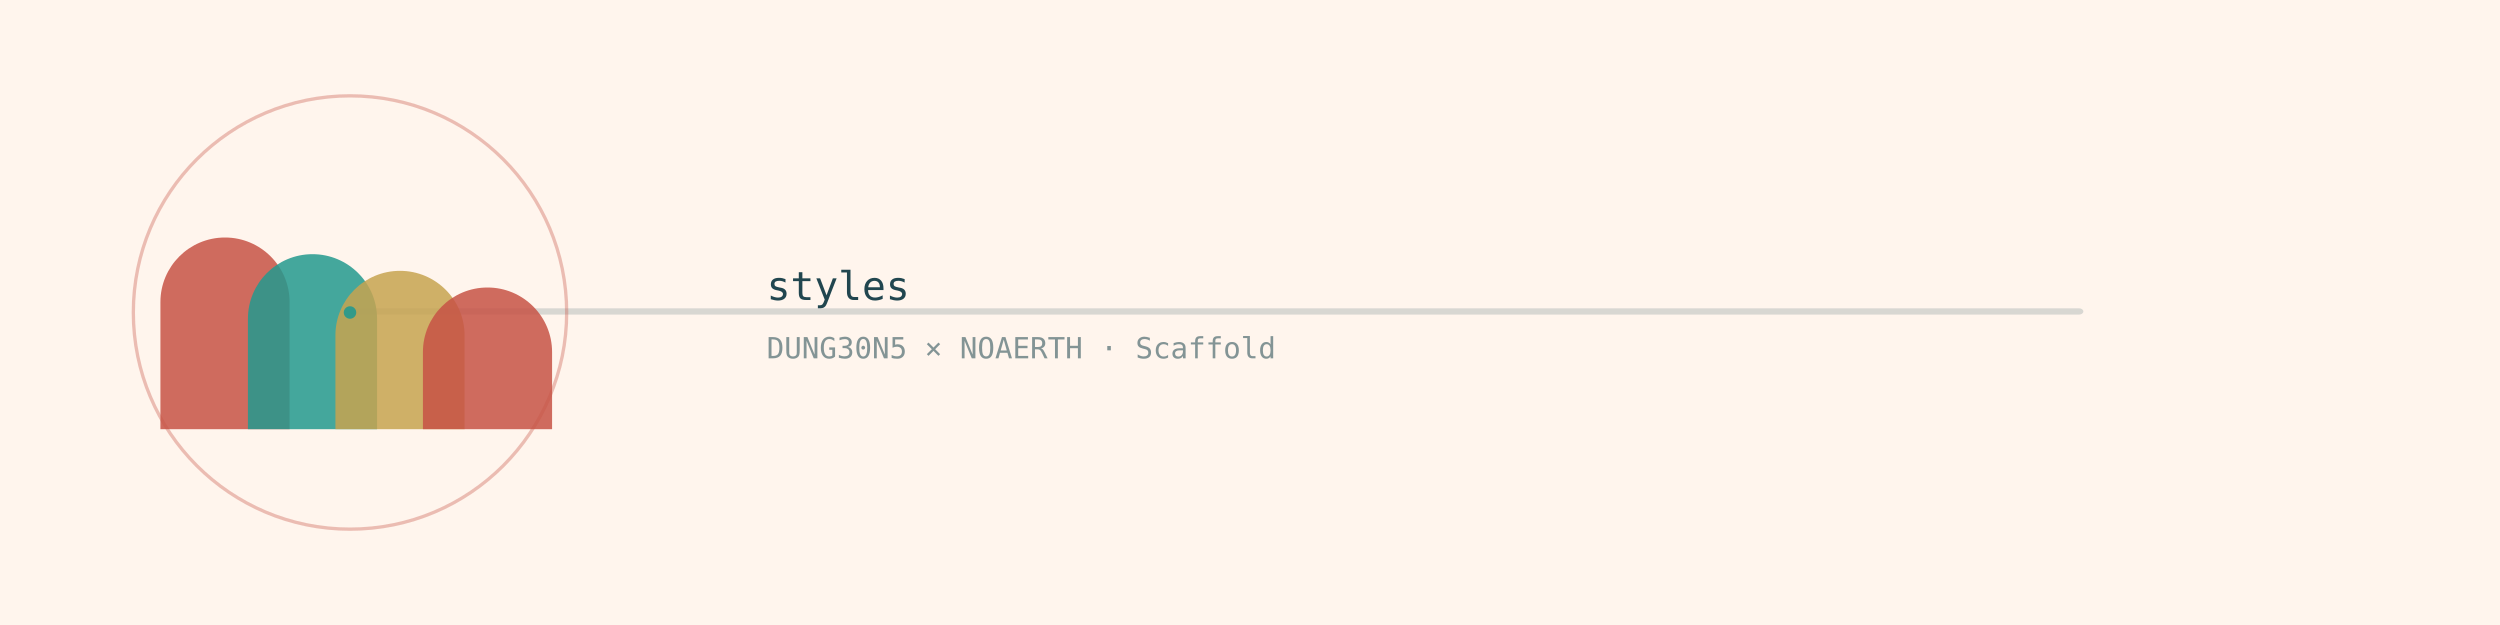
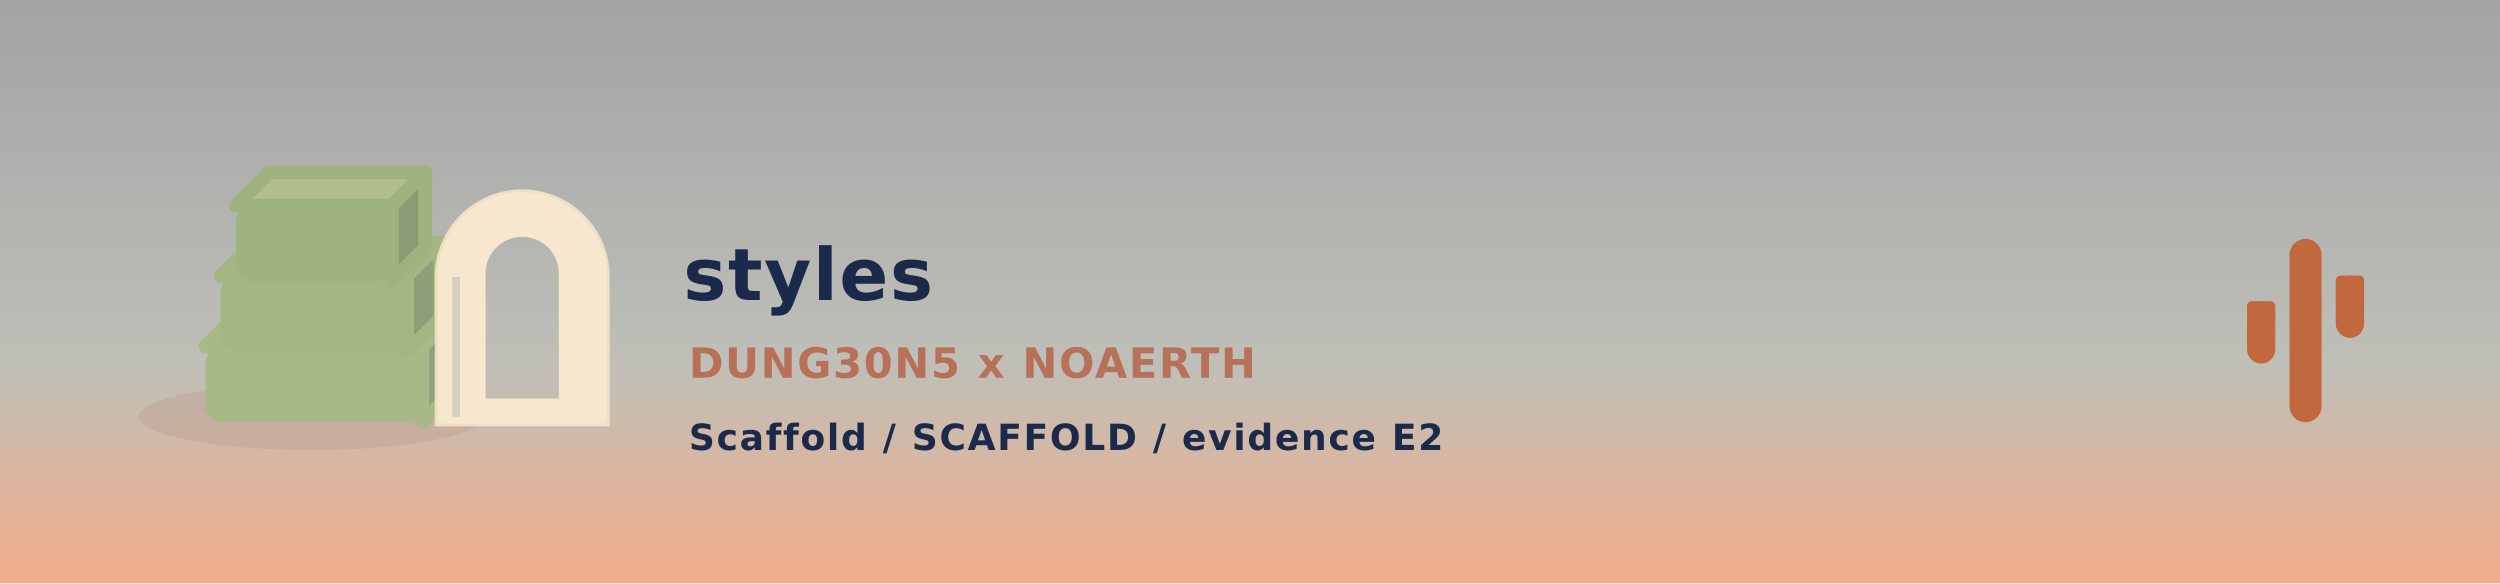
- <svg xmlns="http://www.w3.org/2000/svg" viewBox="0 0 1200 300" width="1200" height="300" role="img" aria-label="styles identity object">
-   <rect width="1200" height="300" fill="#fff5ed" />
-   <defs>
-     <linearGradient id="gft" x1="0" y1="0" x2="1" y2="1">
-       <stop offset="0%" stop-color="#c75346" />
-       <stop offset="100%" stop-color="#24998e" />
-     </linearGradient>
-   </defs>
-   <rect x="168.00" y="148.00" width="832.00" height="3.00" rx="2.00" fill="rgba(9,52,63,0.160)" opacity="1.00" />
-   <path d="M77.00,206.00 L77.00,145.00 A31.00,31.00 0 0 1 139.00,145.00 L139.00,206.00 Z" fill="rgba(199,83,70,0.850)" opacity="1.00" />
-   <path d="M119.00,206.00 L119.00,153.00 A31.00,31.00 0 0 1 181.00,153.00 L181.00,206.00 Z" fill="rgba(36,153,142,0.850)" opacity="1.00" />
-   <path d="M161.00,206.00 L161.00,161.00 A31.00,31.00 0 0 1 223.00,161.00 L223.00,206.00 Z" fill="rgba(199,163,80,0.850)" opacity="1.00" />
-   <path d="M203.00,206.00 L203.00,169.00 A31.00,31.00 0 0 1 265.00,169.00 L265.00,206.00 Z" fill="rgba(199,83,70,0.850)" opacity="1.00" />
+ <svg xmlns="http://www.w3.org/2000/svg" width="900" height="210" viewBox="0 0 900 210" role="img" aria-label="styles - identity object">
+   <linearGradient id="skyf" x1="0" y1="0" x2="0" y2="1">
+     <stop offset="0" stop-color="#a1a4a4" />
+     <stop offset="0.62" stop-color="#bfbfb8" />
+     <stop offset="1" stop-color="#f3ad8a" />
+   </linearGradient>
+   <rect width="900" height="210" fill="url(#skyf)" />
+   <rect x="0" y="352" width="900" height="-142" fill="#e9cda3" />
+   <rect x="0" y="352" width="900" height="3" fill="#ebd1a9" />
+   <ellipse cx="112" cy="150" rx="62" ry="12" fill="rgba(138,90,68,0.11)" />
  <g>
-     <circle cx="168.00" cy="150.00" r="104.00" fill="none" stroke="rgba(199,83,70,0.350)" stroke-width="1.60" opacity="1.00" />
-     <animate attributeName="opacity" values="0.25;1.0;0.25" dur="13.3s" begin="0s" repeatCount="indefinite" />
+     <path d="M74,124.67 L152,124.67 L164,112.67 L86,112.67 Z" fill="#bac297" stroke="#a9b887" stroke-width="5" stroke-linejoin="round" />
+     <path d="M152,124.67 L164,112.67 L164,140 L152,152 Z" fill="#91a07d" stroke="#a9b887" stroke-width="5" stroke-linejoin="round" />
+     <rect x="74" y="124.67" width="78" height="27.33" rx="6" fill="#a9b887" />
+     <path d="M79.46,99.33 L146.54,99.33 L158.54,87.33 L91.46,87.33 Z" fill="#b6c193" stroke="#a4b682" stroke-width="5" stroke-linejoin="round" />
+     <path d="M146.54,99.33 L158.54,87.33 L158.54,114.67 L146.54,126.67 Z" fill="#8d9e78" stroke="#a4b682" stroke-width="5" stroke-linejoin="round" />
+     <rect x="79.46" y="99.33" width="67.08" height="27.33" rx="6" fill="#a4b682" />
+     <path d="M84.92,74 L141.08,74 L153.08,62 L96.92,62 Z" fill="#b3be90" stroke="#a0b37e" stroke-width="5" stroke-linejoin="round" />
+     <path d="M141.08,74 L153.08,62 L153.08,89.33 L141.08,101.33 Z" fill="#899c75" stroke="#a0b37e" stroke-width="5" stroke-linejoin="round" />
+     <rect x="84.92" y="74" width="56.16" height="27.33" rx="6" fill="#a0b37e" />
+     <animate attributeName="opacity" values="0.72;1;0.72" dur="6s" begin="0s" repeatCount="indefinite" />
  </g>
-   <circle cx="168" cy="150" r="3" fill="rgba(36,153,142,0.900)">
-     <animate attributeName="opacity" values="0.35;0.95;0.35" dur="13.3s" begin="0s" repeatCount="indefinite" />
-   </circle>
-   <text x="368" y="144" font-family="ui-monospace,Menlo,monospace" font-size="19" fill="rgba(9,52,63,0.900)">styles</text>
-   <text x="368" y="172" font-family="ui-monospace,Menlo,monospace" font-size="14" fill="rgba(9,52,63,0.500)">DUNG30N5 × NOAERTH · Scaffold</text>
+   <path d="M160,150 L160,99.68 A28,28 0 0 1 216,99.68 L216,150 Z M172.32,146 L172.32,98.43 A15.68,15.68 0 0 1 203.68,98.43 L203.68,146 Z" fill="#f6e7ce" fill-rule="evenodd" stroke="#f6e7ce" stroke-width="5" stroke-linejoin="round" />
+   <path d="M160,150 L160,99.68 A28,28 0 0 1 216,99.68 L216,150 Z" fill="none" stroke="#f6e7ce" stroke-width="7" stroke-linecap="round" opacity="0.85" />
+   <rect x="162.8" y="99.68" width="2.8" height="50.32" fill="#d7cdbc" />
+   <text x="246" y="108" font-family="Verdana,DejaVu Sans,sans-serif" font-size="26" font-weight="700" letter-spacing="0.6" fill="#1b2a4a" text-anchor="start">styles</text>
+   <text x="248" y="136" font-family="Verdana,DejaVu Sans,sans-serif" font-size="15" font-weight="700" letter-spacing="0.6" fill="#b87159" text-anchor="start">DUNG30N5 x NOAERTH</text>
+   <text x="248" y="162" font-family="Verdana,DejaVu Sans,sans-serif" font-size="13" font-weight="700" letter-spacing="0.6" fill="#1b2a4a" text-anchor="start">Scaffold  /  SCAFFOLD  /  evidence E2</text>
+   <rect x="824.22" y="86" width="11.56" height="66" rx="5.78" fill="#c1683f" />
+   <rect x="808.92" y="108.44" width="10.2" height="22.44" rx="5.1" fill="#c1683f" />
+   <rect x="808.92" y="108.44" width="10.2" height="6.6" rx="1.7" fill="#c1683f" />
+   <rect x="840.88" y="99.2" width="10.2" height="22.44" rx="5.1" fill="#c1683f" />
+   <rect x="840.88" y="99.2" width="10.2" height="6.6" rx="1.7" fill="#c1683f" />
</svg>
